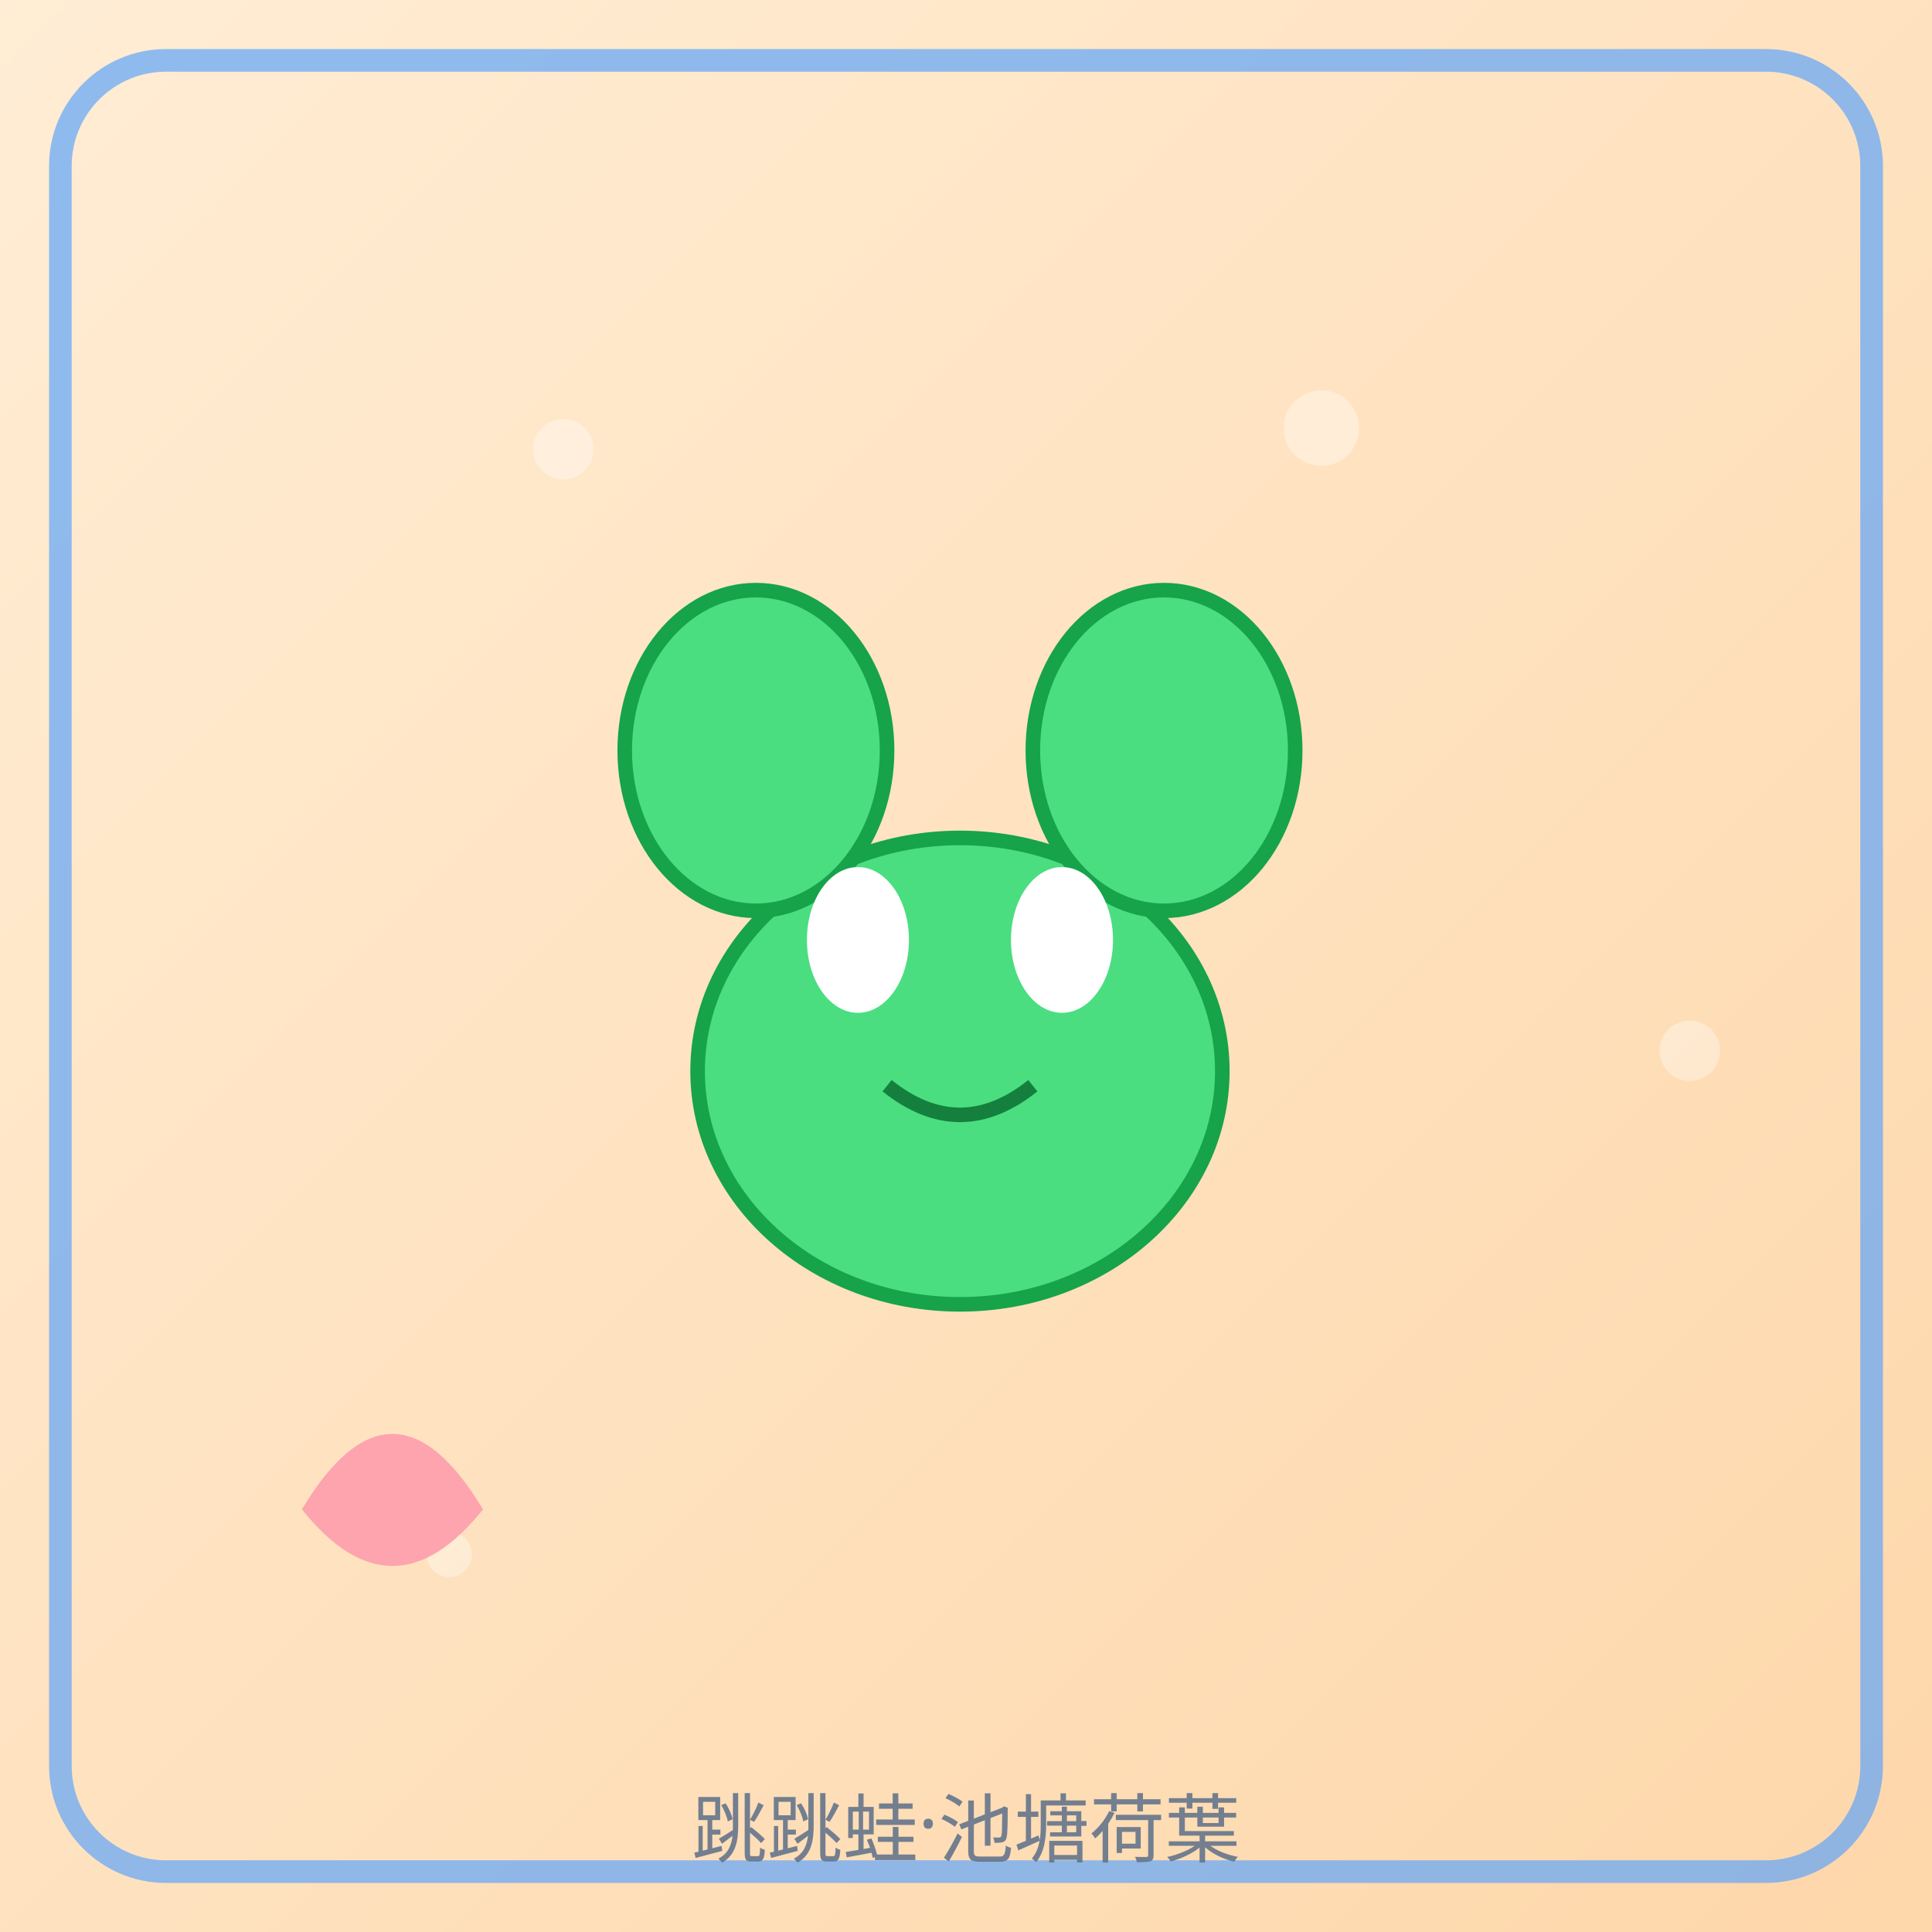
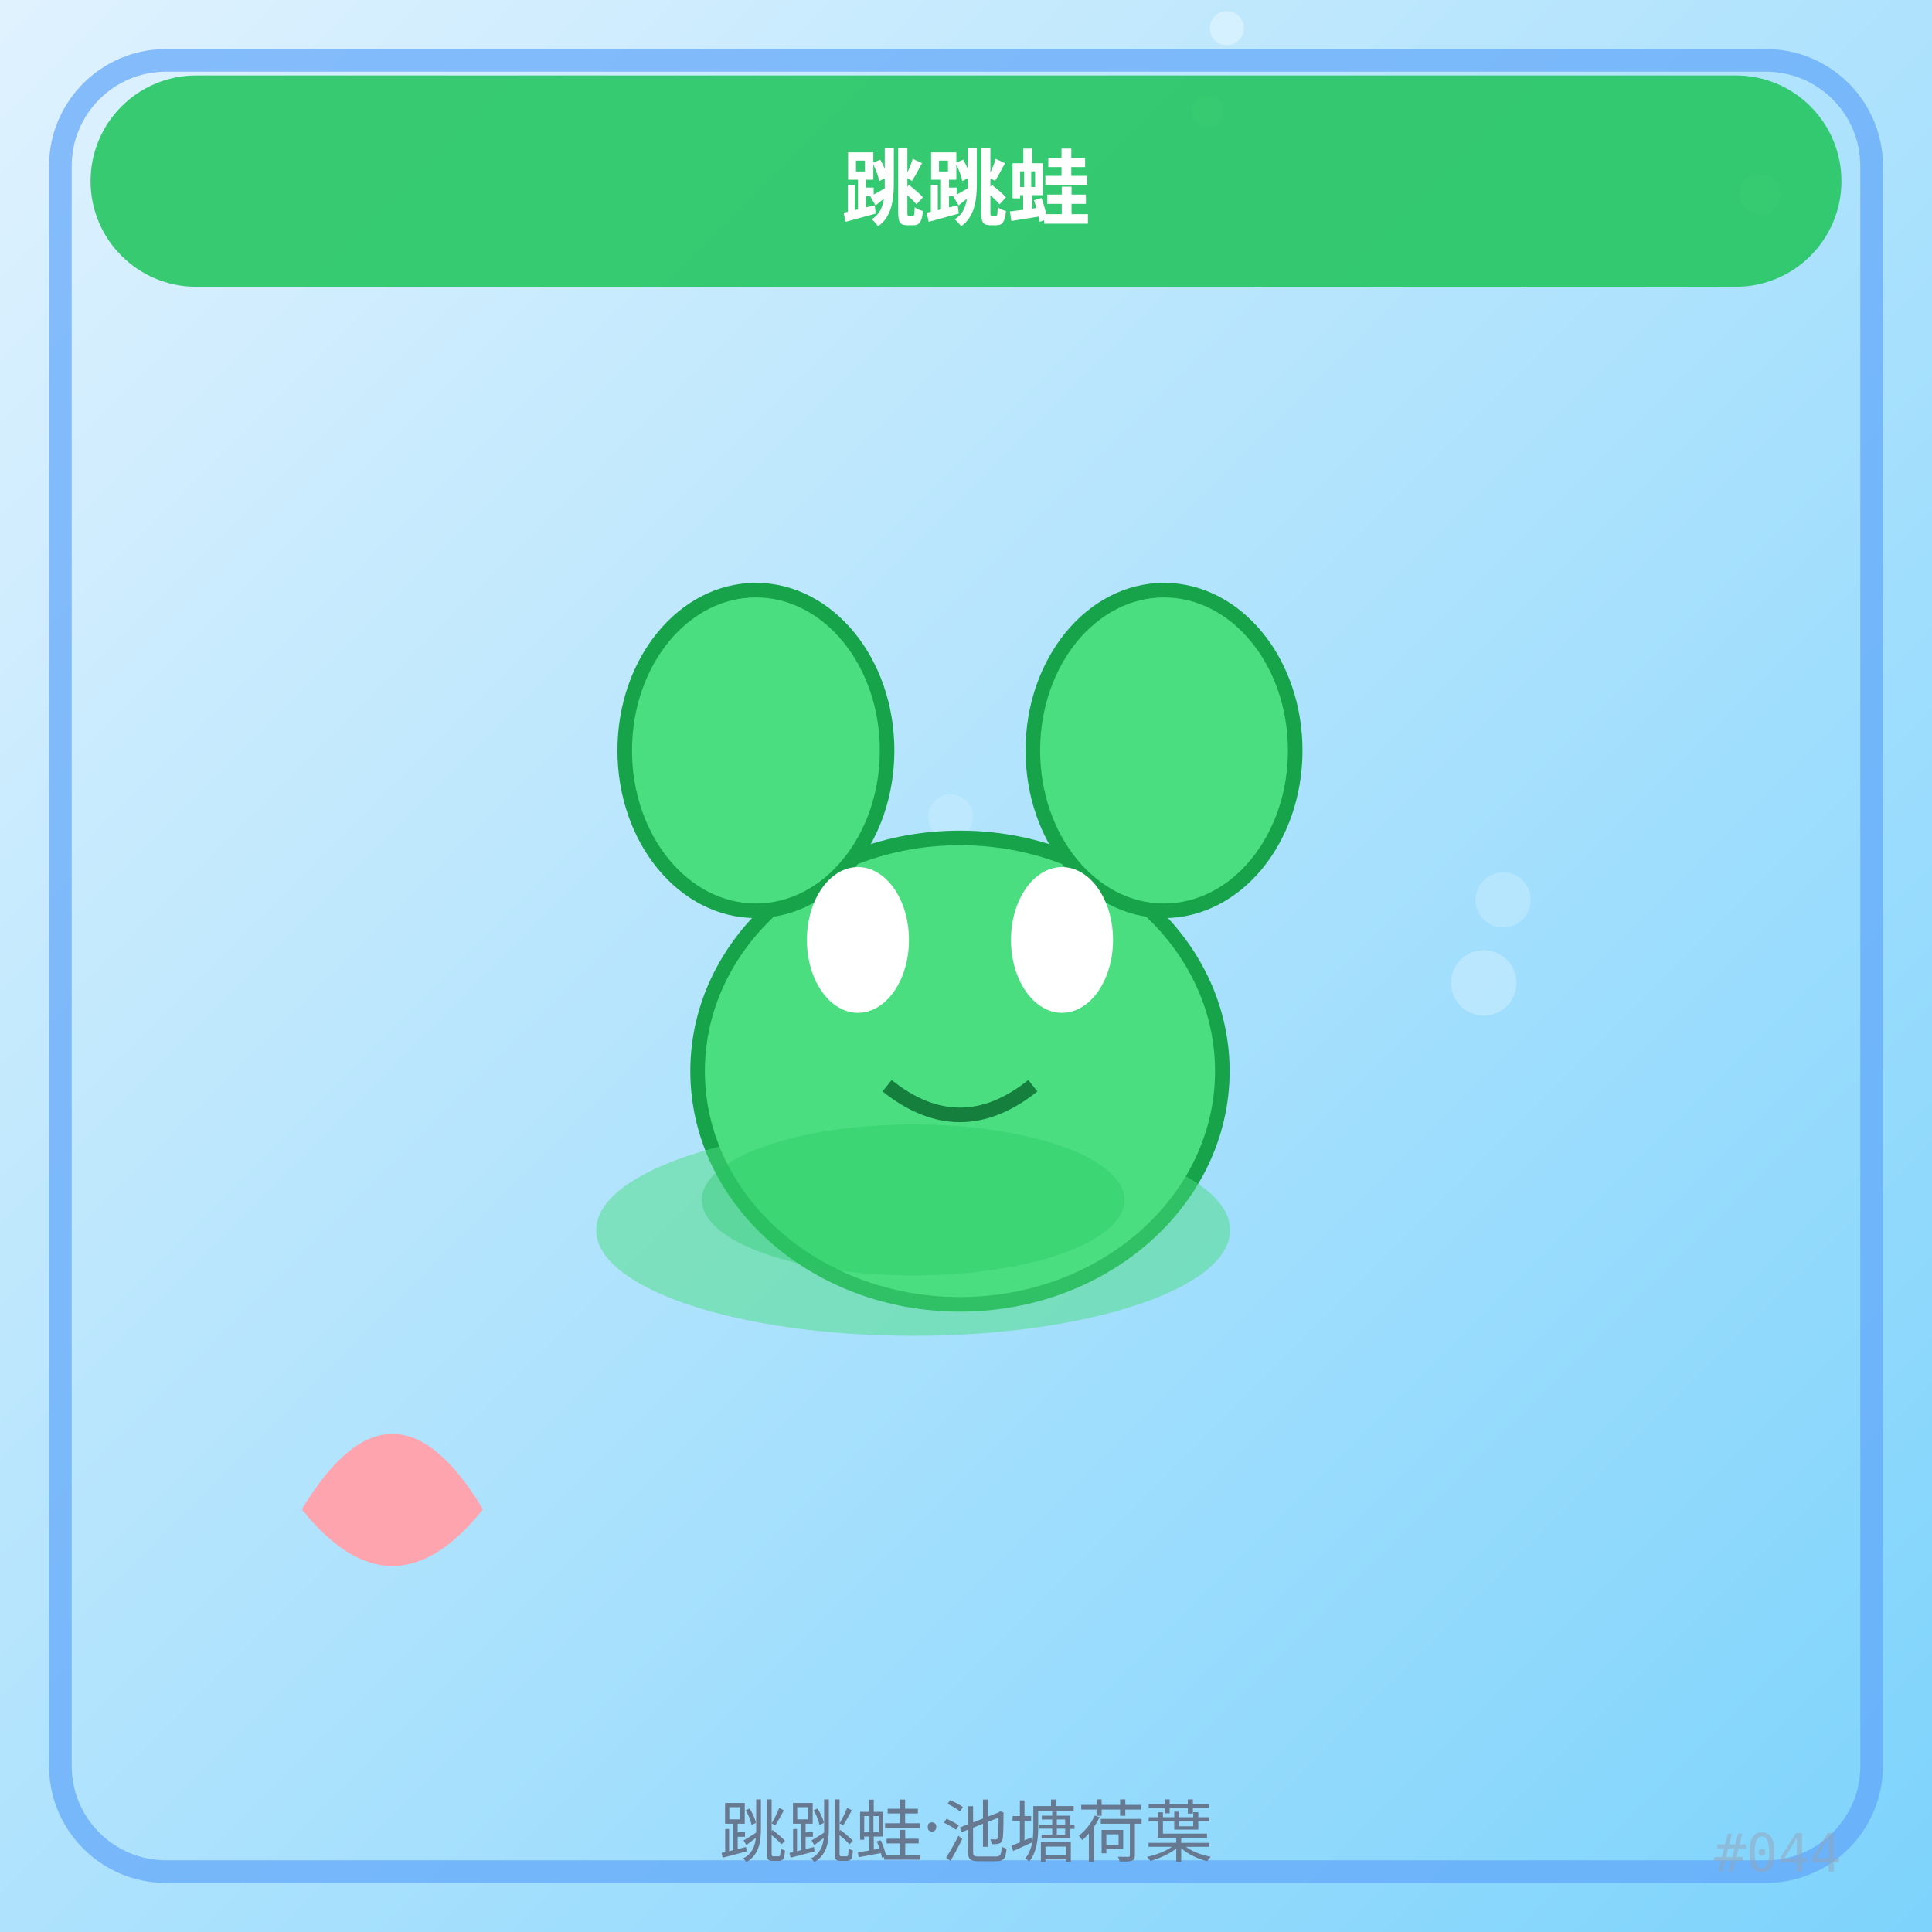
<svg xmlns="http://www.w3.org/2000/svg" viewBox="0 0 256 256" width="256" height="256">
  <defs>
    <linearGradient id="bg" x1="0%" y1="0%" x2="100%" y2="100%">
-       <stop offset="0%" stop-color="#ffedd5" />
-       <stop offset="100%" stop-color="#fed7aa" />
+       <stop offset="0%" stop-color="#e0f2fe" />
+       <stop offset="100%" stop-color="#7dd3fc" />
    </linearGradient>
    <linearGradient id="gold" x1="0%" y1="0%" x2="100%" y2="100%">
      <stop offset="0%" stop-color="#fcd34d" />
      <stop offset="50%" stop-color="#f59e0b" />
      <stop offset="100%" stop-color="#fcd34d" />
    </linearGradient>
  </defs>
  <rect width="256" height="256" fill="url(#bg)" />
-   <circle cx="126.272" cy="126.272" r="3" fill="#fff" opacity="0.35" />
-   <circle cx="74.648" cy="59.528" r="4" fill="#fff" opacity="0.35" />
-   <circle cx="175.088" cy="56.72" r="5" fill="#fff" opacity="0.35" />
-   <circle cx="59.528" cy="205.976" r="3" fill="#fff" opacity="0.35" />
-   <circle cx="223.904" cy="139.232" r="4" fill="#fff" opacity="0.35" />
+   <circle cx="125.952" cy="108.24" r="2.976" fill="#fff" opacity="0.15" />
+   <circle cx="162.56" cy="3.74" r="2.259" fill="#fff" opacity="0.34" />
+   <circle cx="199.168" cy="119.24" r="3.654" fill="#fff" opacity="0.206" />
+   <circle cx="160" cy="14.74" r="2.049" fill="#fff" opacity="0.397" />
+   <circle cx="196.608" cy="130.24" r="4.332" fill="#fff" opacity="0.263" />
+   <circle cx="233.216" cy="25.74" r="2.727" fill="#fff" opacity="0.379" />
+   <rect x="12" y="10" width="232" height="28" rx="14" fill="#22c55e" opacity="0.88" />
+   <text x="128" y="29" text-anchor="middle" font-family="Segoe UI,sans-serif" font-size="11" font-weight="700" fill="#fff">跳跳蛙</text>
  <path d="M40 200 Q52 180 64 200 Q52 215 40 200" fill="#fda4af" />
  <g transform="translate(127.2,126.48) rotate(0) scale(0.96568)">
    <ellipse cx="0" cy="16" rx="36" ry="32" fill="#4ade80" stroke="#16a34a" stroke-width="2" />
    <ellipse cx="-28" cy="-28" rx="18" ry="22" fill="#4ade80" stroke="#16a34a" stroke-width="2" />
    <ellipse cx="28" cy="-28" rx="18" ry="22" fill="#4ade80" stroke="#16a34a" stroke-width="2" />
    <ellipse cx="-14" cy="-2" rx="7" ry="10" fill="#fff" />
    <ellipse cx="14" cy="-2" rx="7" ry="10" fill="#fff" />
    <circle cx="-14" cy="0" r="4" fill="#fff" />
    <circle cx="14" cy="0" r="4" fill="#fff" />
    <path d="M-10 18 Q0 26 10 18" fill="none" stroke="#15803d" stroke-width="2" />
  </g>
+   <g transform="translate(-7,-5)">
+     <ellipse cx="128" cy="168" rx="42" ry="14" fill="#4ade80" opacity="0.5" />
+     <ellipse cx="128" cy="164" rx="28" ry="10" fill="#22c55e" opacity="0.35" />
+   </g>
  <rect x="8" y="8" width="240" height="240" rx="14" fill="none" stroke="#60a5fa" stroke-width="3" opacity="0.7" />
-   <text x="128" y="246" text-anchor="middle" font-family="Segoe UI, sans-serif" font-size="10" fill="#64748b" opacity="0.9">跳跳蛙·池塘荷葉</text>
+   <text x="128" y="246" text-anchor="middle" font-family="Segoe UI, sans-serif" font-size="9" fill="#64748b" opacity="0.95">跳跳蛙·池塘荷葉</text>
+   <text x="244" y="248" text-anchor="end" font-family="monospace" font-size="7" fill="#94a3b8" opacity="0.5">#044</text>
</svg>
